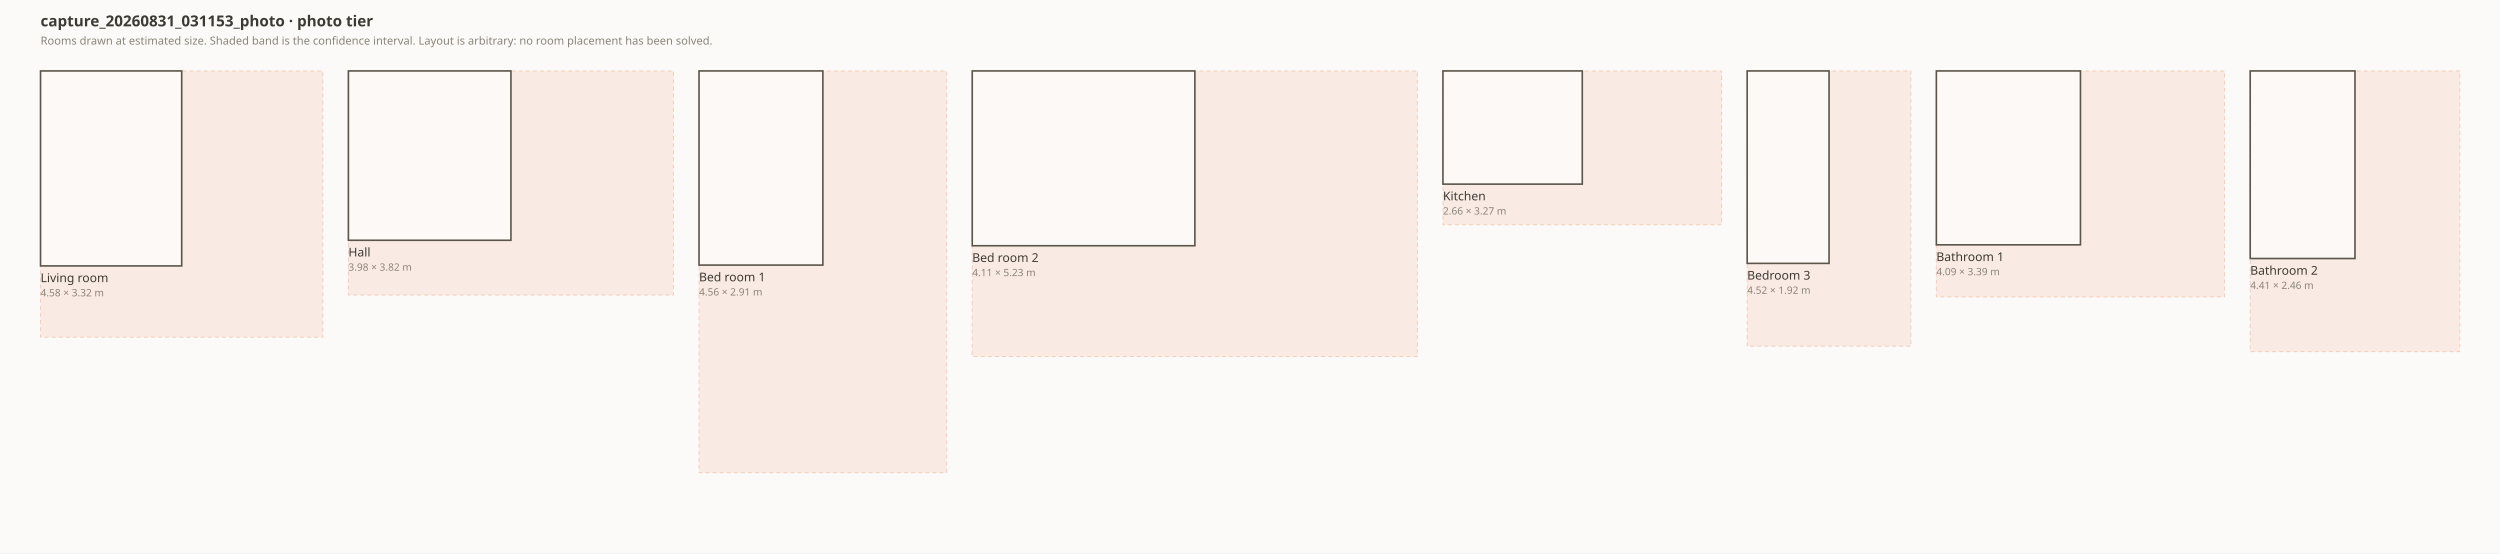
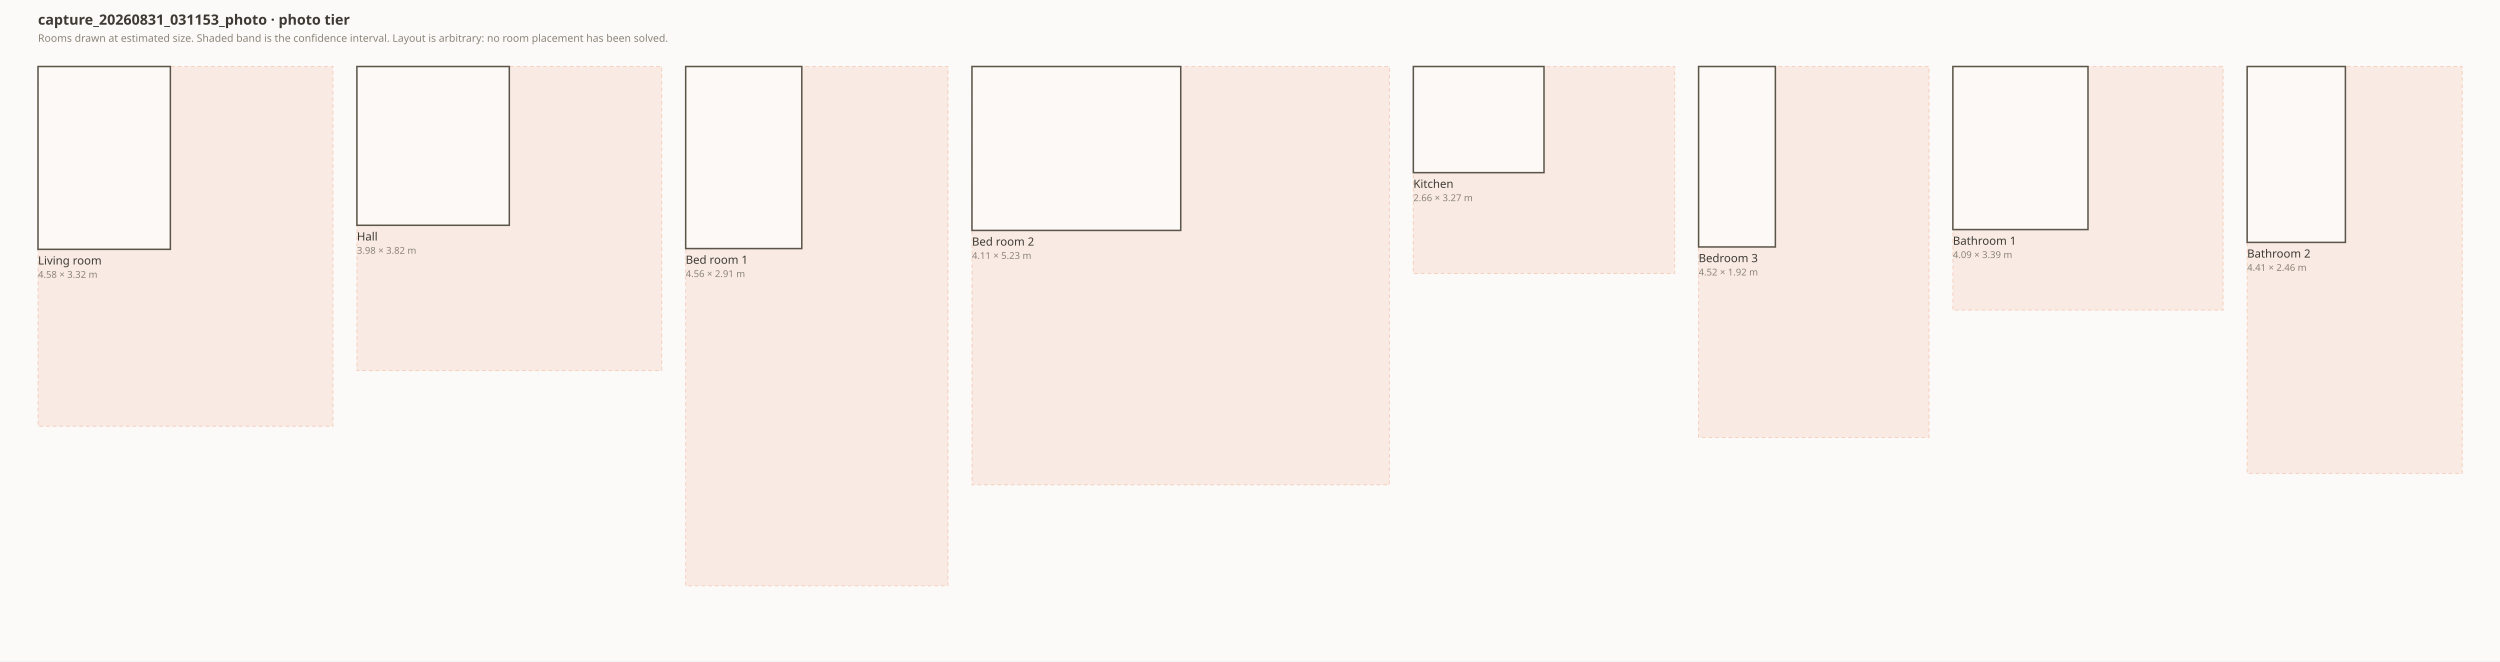
- <svg xmlns="http://www.w3.org/2000/svg" width="2467" height="546" viewBox="0 0 2467 546" font-family="ui-sans-serif,system-ui,sans-serif">
-   <rect width="2467" height="546" fill="#fbfaf8" />
+ <svg xmlns="http://www.w3.org/2000/svg" width="2631" height="696" viewBox="0 0 2631 696" font-family="ui-sans-serif,system-ui,sans-serif">
+   <rect width="2631" height="696" fill="#fbfaf8" />
  <text x="40" y="26" font-size="15" font-weight="600" fill="#3d3a34">capture_20260831_031153_photo · photo tier</text>
  <text x="40" y="44" font-size="11" fill="#8a8377">Rooms drawn at estimated size. Shaded band is the confidence interval. Layout is arbitrary: no room placement has been solved.</text>
-   <rect x="40.0" y="70.0" width="278.6" height="262.8" fill="#e8642e" fill-opacity="0.10" stroke="#e8642e" stroke-opacity="0.25" stroke-dasharray="4 3" />
+   <rect x="40.0" y="70.0" width="310.4" height="378.6" fill="#e8642e" fill-opacity="0.10" stroke="#e8642e" stroke-opacity="0.25" stroke-dasharray="4 3" />
  <rect x="40.0" y="70.0" width="139.3" height="192.4" fill="#ffffff" fill-opacity="0.7" stroke="#5c564a" stroke-width="1.6" />
  <text x="40.0" y="278.4" font-size="12" fill="#3d3a34">Living room</text>
  <text x="40.0" y="292.4" font-size="10" fill="#8a8377">4.58 × 3.32 m</text>
-   <rect x="343.8" y="70.0" width="320.8" height="221.2" fill="#e8642e" fill-opacity="0.10" stroke="#e8642e" stroke-opacity="0.25" stroke-dasharray="4 3" />
-   <rect x="343.8" y="70.0" width="160.4" height="167.1" fill="#ffffff" fill-opacity="0.7" stroke="#5c564a" stroke-width="1.6" />
-   <text x="343.8" y="253.1" font-size="12" fill="#3d3a34">Hall</text>
-   <text x="343.8" y="267.1" font-size="10" fill="#8a8377">3.98 × 3.82 m</text>
-   <rect x="689.8" y="70.0" width="244.4" height="396.5" fill="#e8642e" fill-opacity="0.10" stroke="#e8642e" stroke-opacity="0.25" stroke-dasharray="4 3" />
-   <rect x="689.8" y="70.0" width="122.2" height="191.6" fill="#ffffff" fill-opacity="0.7" stroke="#5c564a" stroke-width="1.6" />
-   <text x="689.8" y="277.6" font-size="12" fill="#3d3a34">Bed room 1</text>
-   <text x="689.8" y="291.6" font-size="10" fill="#8a8377">4.56 × 2.91 m</text>
-   <rect x="959.4" y="70.0" width="439.3" height="281.8" fill="#e8642e" fill-opacity="0.10" stroke="#e8642e" stroke-opacity="0.25" stroke-dasharray="4 3" />
-   <rect x="959.4" y="70.0" width="219.7" height="172.5" fill="#ffffff" fill-opacity="0.7" stroke="#5c564a" stroke-width="1.6" />
-   <text x="959.4" y="258.5" font-size="12" fill="#3d3a34">Bed room 2</text>
-   <text x="959.4" y="272.5" font-size="10" fill="#8a8377">4.11 × 5.23 m</text>
-   <rect x="1423.9" y="70.0" width="275.0" height="151.8" fill="#e8642e" fill-opacity="0.10" stroke="#e8642e" stroke-opacity="0.25" stroke-dasharray="4 3" />
-   <rect x="1423.9" y="70.0" width="137.5" height="111.7" fill="#ffffff" fill-opacity="0.7" stroke="#5c564a" stroke-width="1.6" />
-   <text x="1423.9" y="197.7" font-size="12" fill="#3d3a34">Kitchen</text>
-   <text x="1423.9" y="211.7" font-size="10" fill="#8a8377">2.66 × 3.27 m</text>
-   <rect x="1724.1" y="70.0" width="161.6" height="271.7" fill="#e8642e" fill-opacity="0.10" stroke="#e8642e" stroke-opacity="0.25" stroke-dasharray="4 3" />
-   <rect x="1724.1" y="70.0" width="80.8" height="189.9" fill="#ffffff" fill-opacity="0.7" stroke="#5c564a" stroke-width="1.6" />
-   <text x="1724.1" y="275.9" font-size="12" fill="#3d3a34">Bedroom 3</text>
-   <text x="1724.1" y="289.9" font-size="10" fill="#8a8377">4.52 × 1.92 m</text>
-   <rect x="1910.8" y="70.0" width="284.4" height="223.1" fill="#e8642e" fill-opacity="0.10" stroke="#e8642e" stroke-opacity="0.25" stroke-dasharray="4 3" />
-   <rect x="1910.8" y="70.0" width="142.2" height="171.6" fill="#ffffff" fill-opacity="0.7" stroke="#5c564a" stroke-width="1.6" />
-   <text x="1910.8" y="257.6" font-size="12" fill="#3d3a34">Bathroom 1</text>
-   <text x="1910.8" y="271.6" font-size="10" fill="#8a8377">4.09 × 3.39 m</text>
-   <rect x="2220.5" y="70.0" width="206.8" height="277.0" fill="#e8642e" fill-opacity="0.10" stroke="#e8642e" stroke-opacity="0.25" stroke-dasharray="4 3" />
-   <rect x="2220.5" y="70.0" width="103.4" height="185.1" fill="#ffffff" fill-opacity="0.7" stroke="#5c564a" stroke-width="1.6" />
-   <text x="2220.5" y="271.1" font-size="12" fill="#3d3a34">Bathroom 2</text>
-   <text x="2220.5" y="285.1" font-size="10" fill="#8a8377">4.41 × 2.46 m</text>
+   <rect x="375.6" y="70.0" width="320.8" height="320.0" fill="#e8642e" fill-opacity="0.10" stroke="#e8642e" stroke-opacity="0.25" stroke-dasharray="4 3" />
+   <rect x="375.6" y="70.0" width="160.4" height="167.1" fill="#ffffff" fill-opacity="0.7" stroke="#5c564a" stroke-width="1.6" />
+   <text x="375.6" y="253.1" font-size="12" fill="#3d3a34">Hall</text>
+   <text x="375.6" y="267.1" font-size="10" fill="#8a8377">3.98 × 3.82 m</text>
+   <rect x="721.6" y="70.0" width="276.1" height="546.5" fill="#e8642e" fill-opacity="0.10" stroke="#e8642e" stroke-opacity="0.25" stroke-dasharray="4 3" />
+   <rect x="721.6" y="70.0" width="122.2" height="191.6" fill="#ffffff" fill-opacity="0.7" stroke="#5c564a" stroke-width="1.6" />
+   <text x="721.6" y="277.6" font-size="12" fill="#3d3a34">Bed room 1</text>
+   <text x="721.6" y="291.6" font-size="10" fill="#8a8377">4.56 × 2.91 m</text>
+   <rect x="1022.9" y="70.0" width="439.3" height="440.2" fill="#e8642e" fill-opacity="0.10" stroke="#e8642e" stroke-opacity="0.25" stroke-dasharray="4 3" />
+   <rect x="1022.9" y="70.0" width="219.7" height="172.5" fill="#ffffff" fill-opacity="0.7" stroke="#5c564a" stroke-width="1.6" />
+   <text x="1022.9" y="258.5" font-size="12" fill="#3d3a34">Bed room 2</text>
+   <text x="1022.9" y="272.5" font-size="10" fill="#8a8377">4.11 × 5.23 m</text>
+   <rect x="1487.4" y="70.0" width="275.0" height="217.8" fill="#e8642e" fill-opacity="0.10" stroke="#e8642e" stroke-opacity="0.25" stroke-dasharray="4 3" />
+   <rect x="1487.4" y="70.0" width="137.5" height="111.7" fill="#ffffff" fill-opacity="0.7" stroke="#5c564a" stroke-width="1.6" />
+   <text x="1487.4" y="197.7" font-size="12" fill="#3d3a34">Kitchen</text>
+   <text x="1487.4" y="211.7" font-size="10" fill="#8a8377">2.66 × 3.27 m</text>
+   <rect x="1787.6" y="70.0" width="242.5" height="390.4" fill="#e8642e" fill-opacity="0.10" stroke="#e8642e" stroke-opacity="0.25" stroke-dasharray="4 3" />
+   <rect x="1787.6" y="70.0" width="80.8" height="189.9" fill="#ffffff" fill-opacity="0.7" stroke="#5c564a" stroke-width="1.6" />
+   <text x="1787.6" y="275.9" font-size="12" fill="#3d3a34">Bedroom 3</text>
+   <text x="1787.6" y="289.9" font-size="10" fill="#8a8377">4.52 × 1.92 m</text>
+   <rect x="2055.2" y="70.0" width="284.4" height="256.4" fill="#e8642e" fill-opacity="0.10" stroke="#e8642e" stroke-opacity="0.25" stroke-dasharray="4 3" />
+   <rect x="2055.2" y="70.0" width="142.2" height="171.6" fill="#ffffff" fill-opacity="0.7" stroke="#5c564a" stroke-width="1.6" />
+   <text x="2055.2" y="257.6" font-size="12" fill="#3d3a34">Bathroom 1</text>
+   <text x="2055.2" y="271.6" font-size="10" fill="#8a8377">4.09 × 3.39 m</text>
+   <rect x="2364.9" y="70.0" width="226.4" height="428.2" fill="#e8642e" fill-opacity="0.10" stroke="#e8642e" stroke-opacity="0.25" stroke-dasharray="4 3" />
+   <rect x="2364.9" y="70.0" width="103.4" height="185.1" fill="#ffffff" fill-opacity="0.7" stroke="#5c564a" stroke-width="1.6" />
+   <text x="2364.9" y="271.1" font-size="12" fill="#3d3a34">Bathroom 2</text>
+   <text x="2364.9" y="285.1" font-size="10" fill="#8a8377">4.41 × 2.46 m</text>
</svg>
